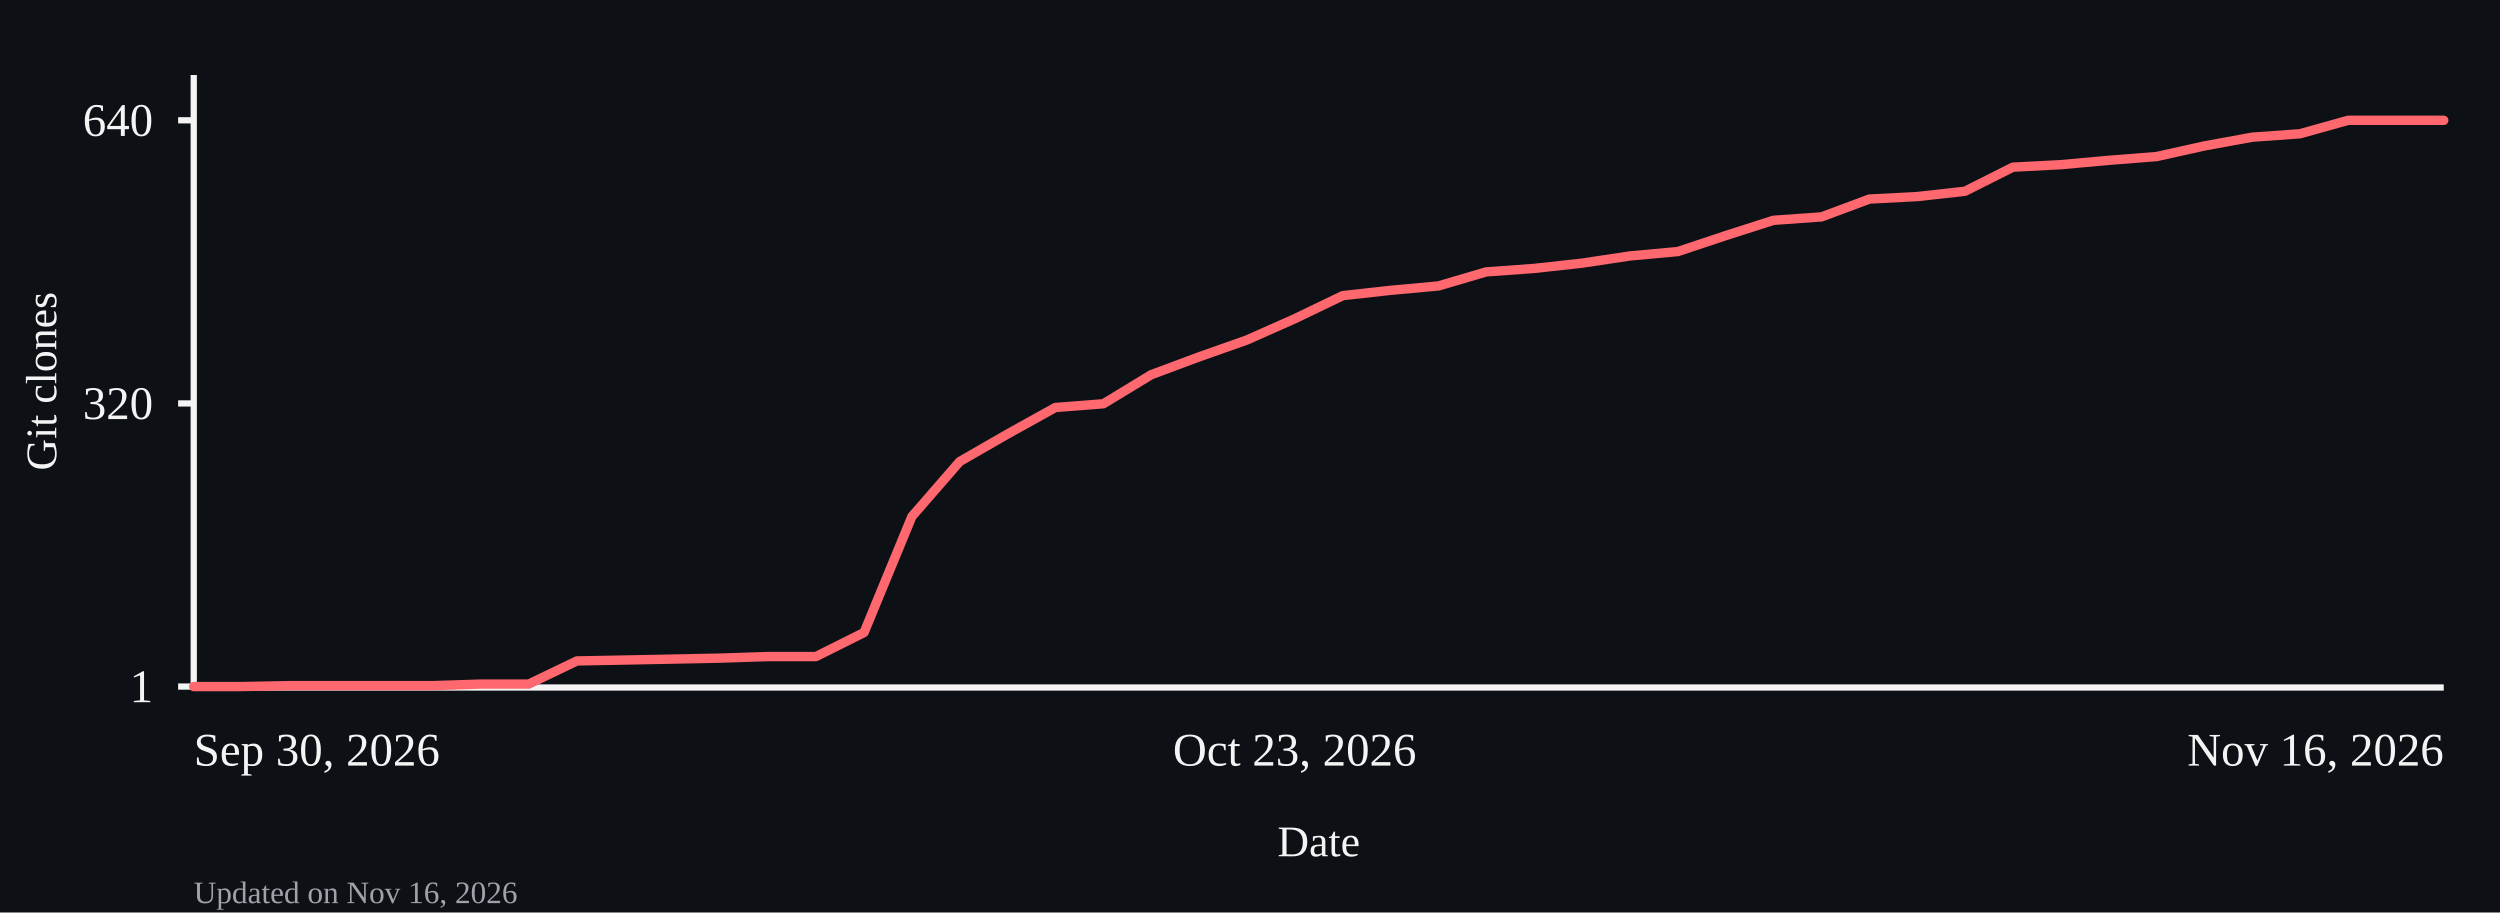
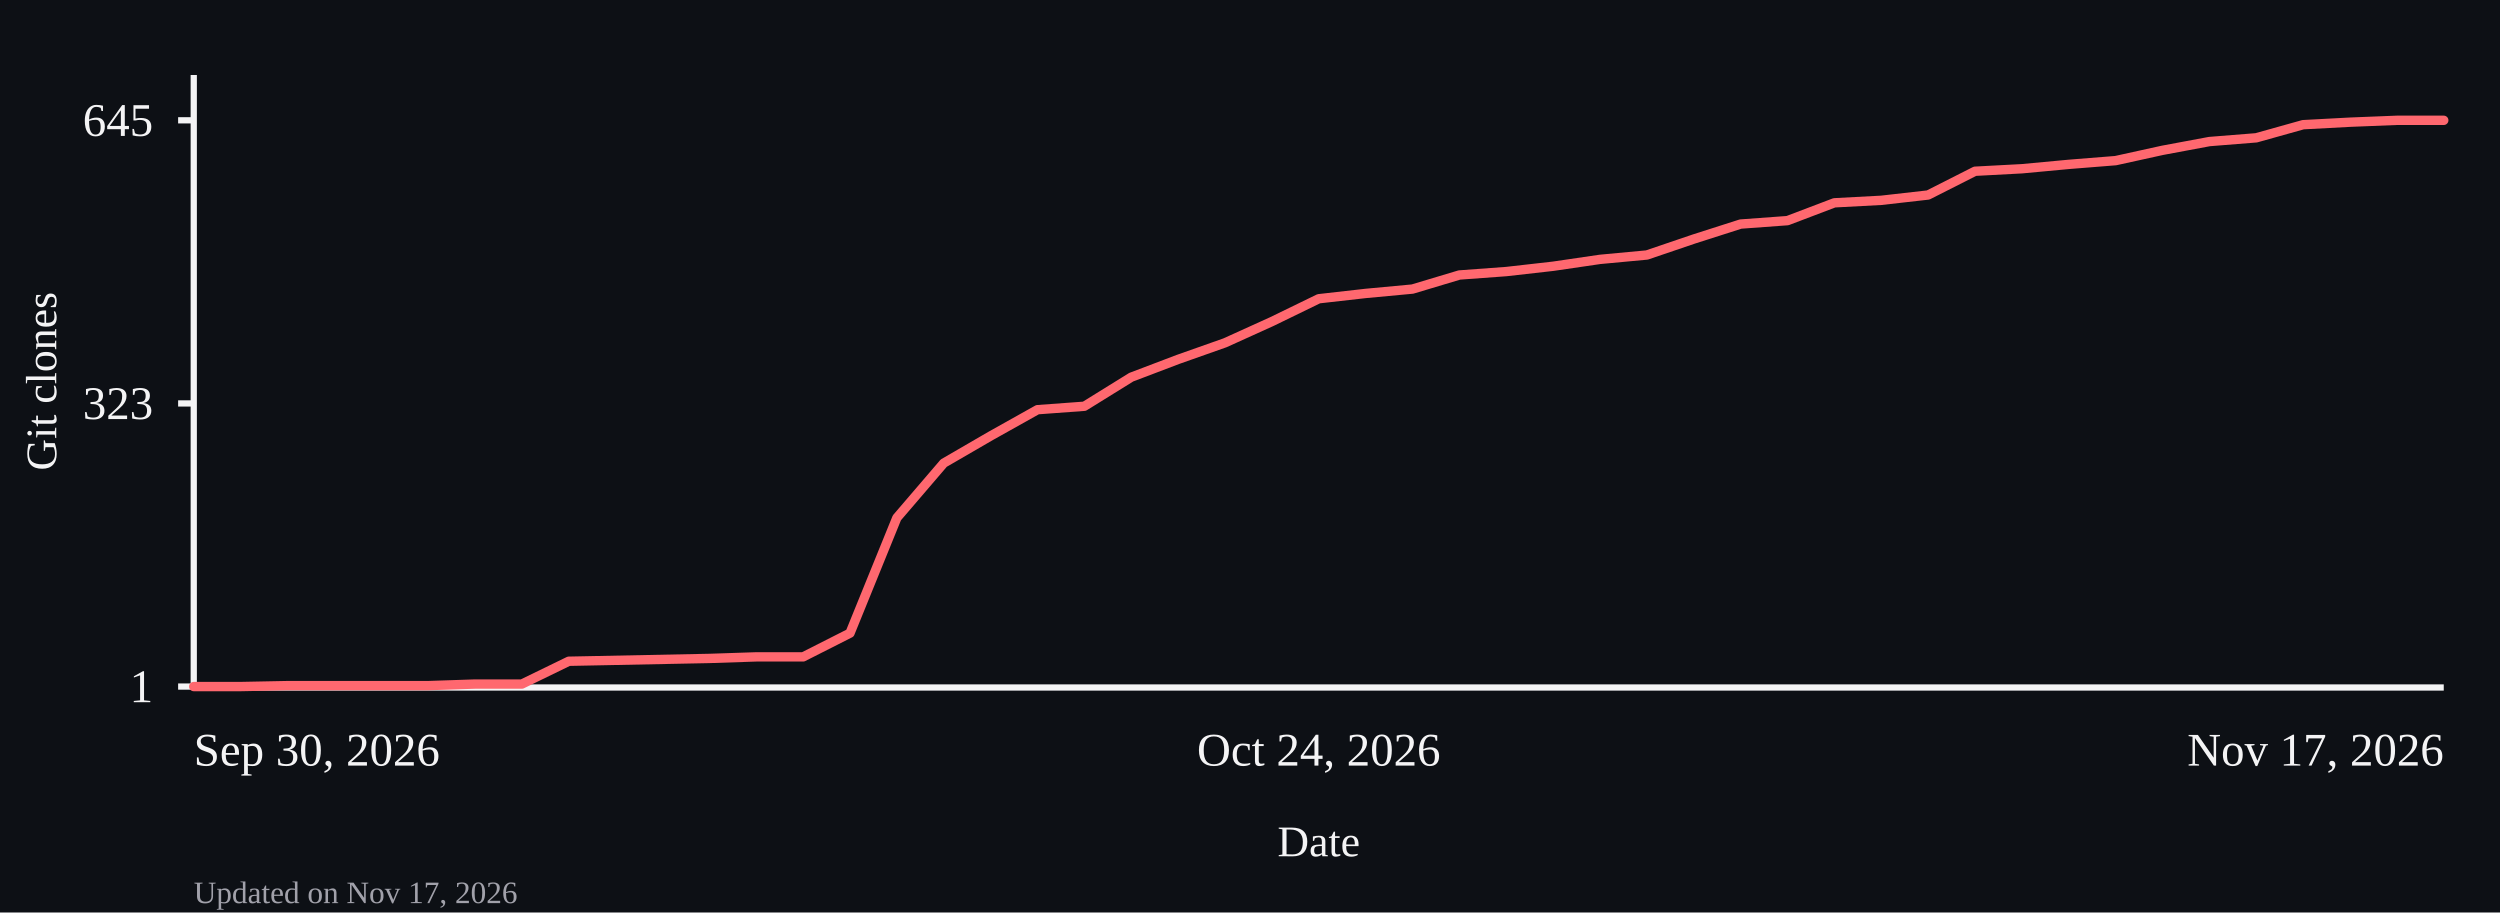
<svg xmlns="http://www.w3.org/2000/svg" width="800" height="292" viewBox="0 0 800 292" role="img" aria-labelledby="title desc">
  <rect width="800" height="292" fill="#0d1015" />
  <line x1="57" y1="38.5" x2="62" y2="38.5" stroke="#f4f4f5" stroke-width="2" />
-   <text x="49" y="43.5" text-anchor="end" fill="#f4f4f5" font-size="15">640</text>
+   <text x="49" y="43.5" text-anchor="end" fill="#f4f4f5" font-size="15">645</text>
  <line x1="57" y1="129.1" x2="62" y2="129.1" stroke="#f4f4f5" stroke-width="2" />
-   <text x="49" y="134.1" text-anchor="end" fill="#f4f4f5" font-size="15">320</text>
+   <text x="49" y="134.1" text-anchor="end" fill="#f4f4f5" font-size="15">323</text>
  <line x1="57" y1="219.7" x2="62" y2="219.7" stroke="#f4f4f5" stroke-width="2" />
  <text x="49" y="224.7" text-anchor="end" fill="#f4f4f5" font-size="15">1</text>
  <line x1="62" y1="24" x2="62" y2="220" stroke="#f4f4f5" stroke-width="2" />
  <line x1="62" y1="220" x2="782" y2="220" stroke="#f4f4f5" stroke-width="2" />
-   <path d="M62.0 219.7 L77.3 219.7 L92.6 219.4 L108.0 219.4 L123.3 219.4 L138.6 219.4 L153.9 218.9 L169.2 218.9 L184.6 211.5 L199.9 211.2 L215.2 210.9 L230.5 210.6 L245.8 210.1 L261.1 210.1 L276.5 202.4 L291.8 165.3 L307.1 147.7 L322.4 138.9 L337.7 130.4 L353.1 129.2 L368.4 119.9 L383.7 114.2 L399.0 108.8 L414.3 102.0 L429.7 94.6 L445.0 92.9 L460.3 91.5 L475.6 87.0 L490.9 85.9 L506.3 84.2 L521.6 81.9 L536.9 80.5 L552.2 75.4 L567.5 70.5 L582.9 69.4 L598.2 63.7 L613.5 62.9 L628.8 61.2 L644.1 53.5 L659.4 52.7 L674.8 51.3 L690.1 50.1 L705.4 46.7 L720.7 43.9 L736.0 42.8 L751.4 38.5 L766.7 38.5 L782.0 38.5" fill="none" stroke="#ff686f" stroke-width="3" stroke-linecap="round" stroke-linejoin="round" />
+   <path d="M62.0 219.7 L77.0 219.7 L92.0 219.4 L107.0 219.4 L122.0 219.4 L137.0 219.4 L152.0 218.9 L167.0 218.9 L182.0 211.6 L197.0 211.3 L212.0 211.0 L227.0 210.7 L242.0 210.2 L257.0 210.2 L272.0 202.6 L287.0 165.7 L302.0 148.2 L317.0 139.5 L332.0 131.1 L347.0 130.0 L362.0 120.7 L377.0 115.0 L392.0 109.7 L407.0 102.9 L422.0 95.6 L437.0 93.9 L452.0 92.5 L467.0 88.0 L482.0 86.9 L497.0 85.2 L512.0 83.0 L527.0 81.6 L542.0 76.5 L557.0 71.7 L572.0 70.6 L587.0 64.9 L602.0 64.1 L617.0 62.4 L632.0 54.8 L647.0 54.0 L662.0 52.6 L677.0 51.4 L692.0 48.1 L707.0 45.3 L722.0 44.1 L737.0 39.9 L752.0 39.1 L767.0 38.5 L782.0 38.5" fill="none" stroke="#ff686f" stroke-width="3" stroke-linecap="round" stroke-linejoin="round" />
  <text x="62.0" y="245" text-anchor="start" fill="#f4f4f5" font-size="15">Sep 30, 2026</text>
-   <text x="414.3" y="245" text-anchor="middle" fill="#f4f4f5" font-size="15">Oct 23, 2026</text>
-   <text x="782.0" y="245" text-anchor="end" fill="#f4f4f5" font-size="15">Nov 16, 2026</text>
+   <text x="422.0" y="245" text-anchor="middle" fill="#f4f4f5" font-size="15">Oct 24, 2026</text>
+   <text x="782.0" y="245" text-anchor="end" fill="#f4f4f5" font-size="15">Nov 17, 2026</text>
  <text x="422.0" y="274" text-anchor="middle" fill="#f4f4f5" font-size="14">Date</text>
  <text x="18" y="122.0" transform="rotate(-90 18 122.0)" text-anchor="middle" fill="#f4f4f5" font-size="14">Git clones</text>
-   <text x="62" y="289" fill="#a1a1aa" font-size="10">Updated on Nov 16, 2026</text>
+   <text x="62" y="289" fill="#a1a1aa" font-size="10">Updated on Nov 17, 2026</text>
</svg>
